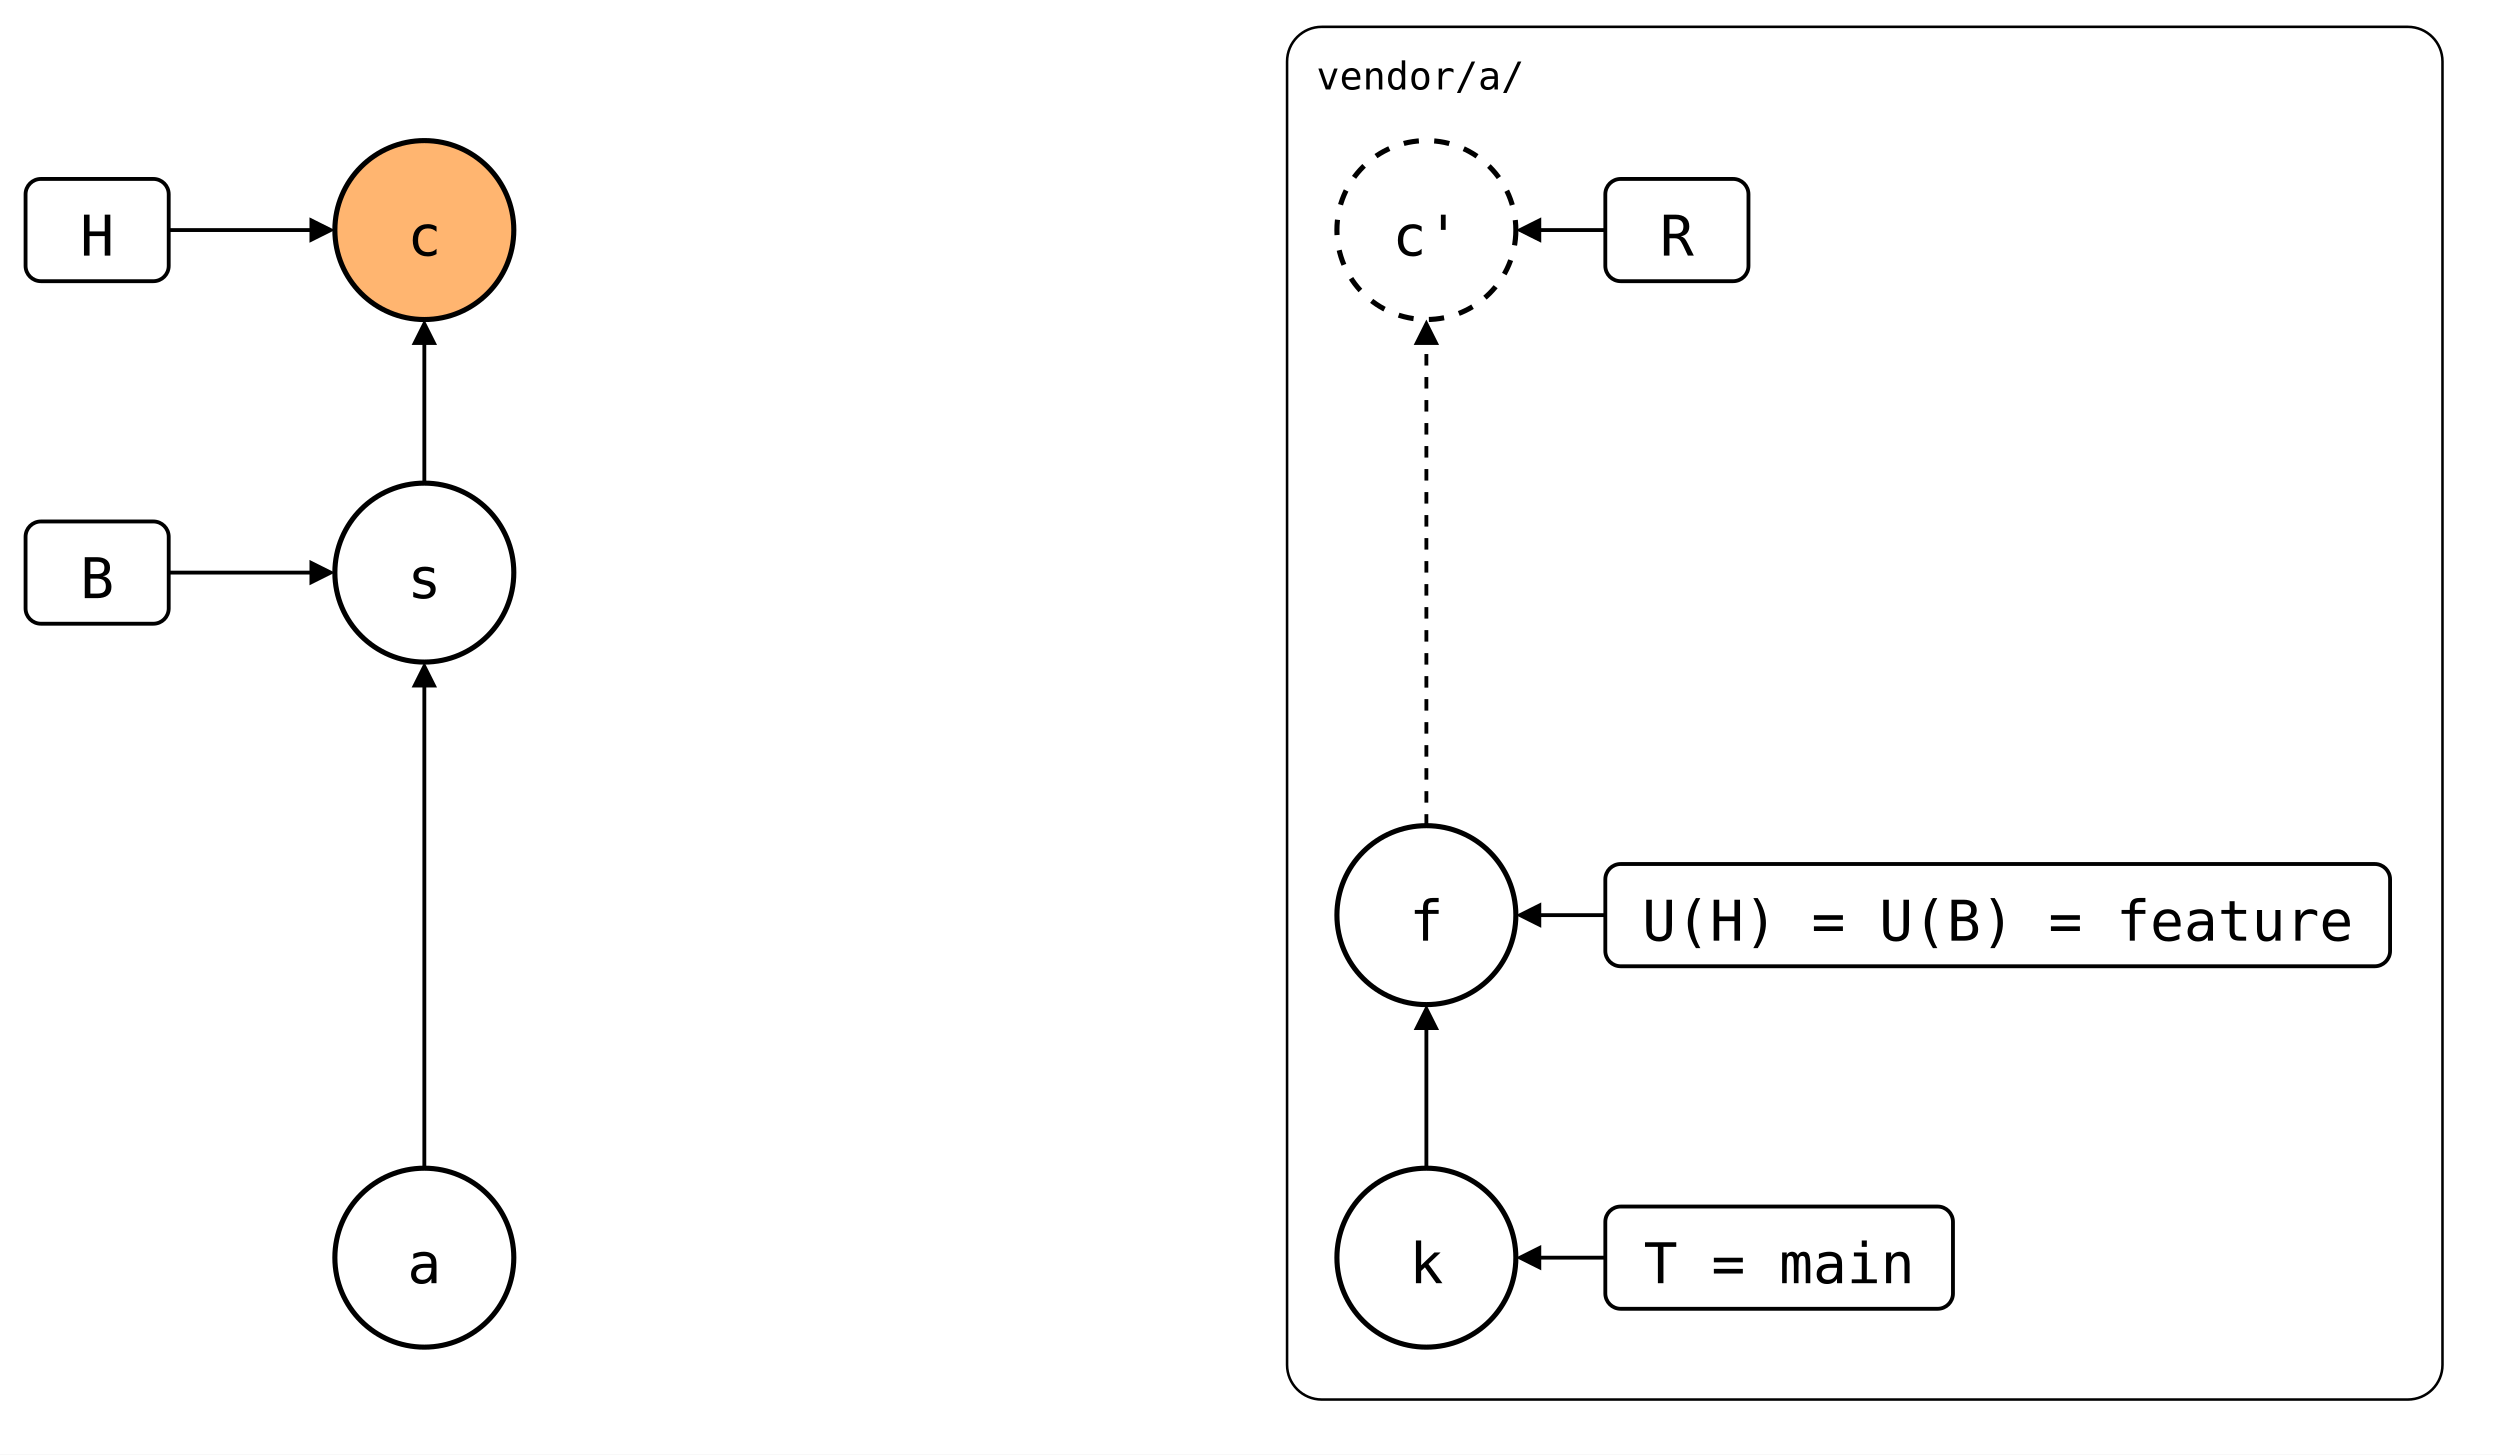
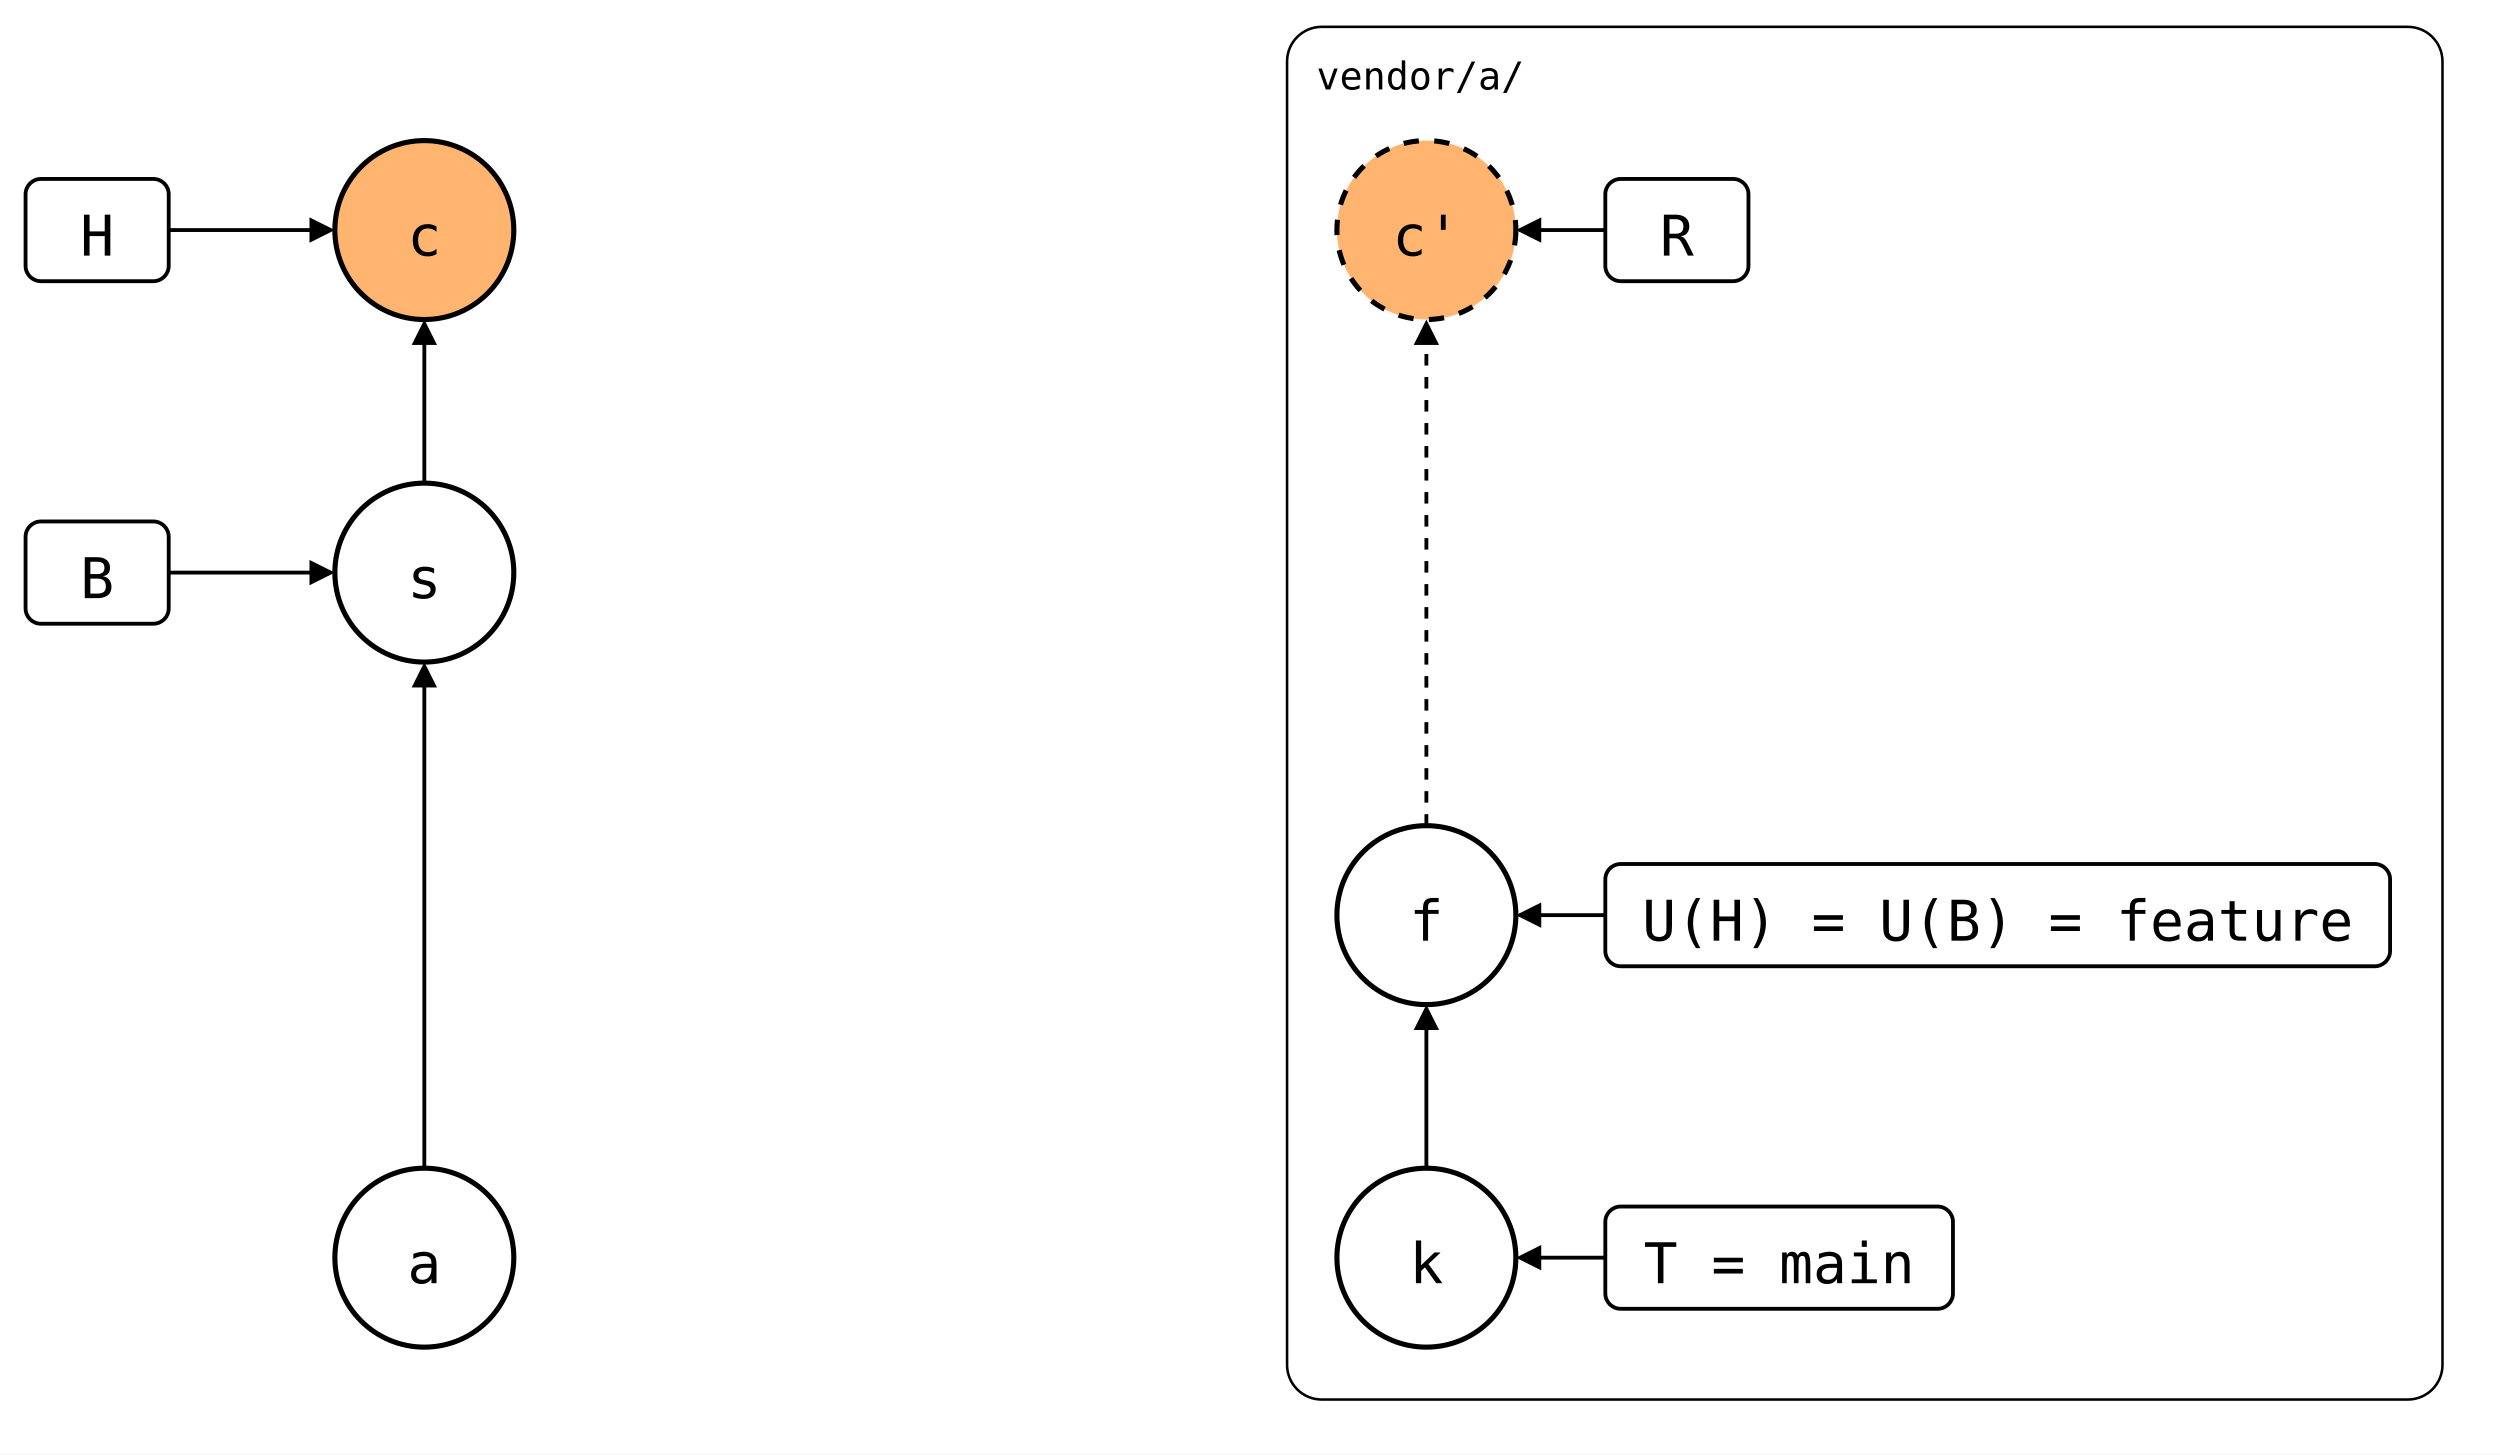
- <svg xmlns="http://www.w3.org/2000/svg" style="background: #ffffff; background-color: light-dark(#ffffff, #121212); color-scheme: light dark;" version="1.1" width="978px" height="569px" viewBox="0 0 978 569" id="ge-svg-Hfjc3lUj-vU4xKBdxjKb" content="&lt;mxfile host=&quot;Electron&quot;&gt;&#10;  &lt;diagram name=&quot;squash-merged-pull&quot; id=&quot;squash-merged-pull&quot;&gt;&#10;    &lt;mxGraphModel grid=&quot;0&quot; gridSize=&quot;10&quot; guides=&quot;1&quot; tooltips=&quot;1&quot; connect=&quot;1&quot; arrows=&quot;1&quot; fold=&quot;0&quot; page=&quot;0&quot; pageScale=&quot;1&quot; pageWidth=&quot;850&quot; pageHeight=&quot;1100&quot; background=&quot;#ffffff&quot; math=&quot;0&quot; shadow=&quot;0&quot;&gt;&#10;      &lt;root&gt;&#10;        &lt;mxCell id=&quot;0&quot; /&gt;&#10;        &lt;mxCell id=&quot;1&quot; parent=&quot;0&quot; /&gt;&#10;        &lt;mxCell id=&quot;lane&quot; parent=&quot;1&quot; style=&quot;rounded=1;arcSize=3;fillColor=none;strokeWidth=1;fontSize=15;verticalAlign=top;align=left;spacingLeft=10;spacingTop=4;fontFamily=Roboto Mono,monospace;&quot; value=&quot;vendor/a/&quot; vertex=&quot;1&quot;&gt;&#10;          &lt;mxGeometry height=&quot;537&quot; width=&quot;452&quot; x=&quot;601&quot; y=&quot;29&quot; as=&quot;geometry&quot; /&gt;&#10;        &lt;/mxCell&gt;&#10;        &lt;mxCell id=&quot;a&quot; parent=&quot;1&quot; style=&quot;ellipse;aspect=fixed;strokeWidth=2;fontSize=22;fontFamily=Roboto Mono,monospace;&quot; value=&quot;a&quot; vertex=&quot;1&quot;&gt;&#10;          &lt;mxGeometry height=&quot;70&quot; width=&quot;70&quot; x=&quot;229&quot; y=&quot;476&quot; as=&quot;geometry&quot; /&gt;&#10;        &lt;/mxCell&gt;&#10;        &lt;mxCell id=&quot;s&quot; parent=&quot;1&quot; style=&quot;ellipse;aspect=fixed;strokeWidth=2;fontSize=22;fontFamily=Roboto Mono,monospace;&quot; value=&quot;s&quot; vertex=&quot;1&quot;&gt;&#10;          &lt;mxGeometry height=&quot;70&quot; width=&quot;70&quot; x=&quot;229&quot; y=&quot;208&quot; as=&quot;geometry&quot; /&gt;&#10;        &lt;/mxCell&gt;&#10;        &lt;mxCell id=&quot;c&quot; parent=&quot;1&quot; style=&quot;ellipse;aspect=fixed;strokeWidth=2;fontSize=22;fontFamily=Roboto Mono,monospace;fillColor=#FFB570;&quot; value=&quot;c&quot; vertex=&quot;1&quot;&gt;&#10;          &lt;mxGeometry height=&quot;70&quot; width=&quot;70&quot; x=&quot;229&quot; y=&quot;74&quot; as=&quot;geometry&quot; /&gt;&#10;        &lt;/mxCell&gt;&#10;        &lt;mxCell id=&quot;k&quot; parent=&quot;1&quot; style=&quot;ellipse;aspect=fixed;strokeWidth=2;fontSize=22;fontFamily=Roboto Mono,monospace;&quot; value=&quot;k&quot; vertex=&quot;1&quot;&gt;&#10;          &lt;mxGeometry height=&quot;70&quot; width=&quot;70&quot; x=&quot;621&quot; y=&quot;476&quot; as=&quot;geometry&quot; /&gt;&#10;        &lt;/mxCell&gt;&#10;        &lt;mxCell id=&quot;f&quot; parent=&quot;1&quot; style=&quot;ellipse;aspect=fixed;strokeWidth=2;fontSize=22;fontFamily=Roboto Mono,monospace;&quot; value=&quot;f&quot; vertex=&quot;1&quot;&gt;&#10;          &lt;mxGeometry height=&quot;70&quot; width=&quot;70&quot; x=&quot;621&quot; y=&quot;342&quot; as=&quot;geometry&quot; /&gt;&#10;        &lt;/mxCell&gt;&#10;        &lt;mxCell id=&quot;c_&quot; parent=&quot;1&quot; style=&quot;ellipse;aspect=fixed;strokeWidth=2;fontSize=22;fontFamily=Roboto Mono,monospace;dashed=1;&quot; value=&quot;c&amp;#39;&quot; vertex=&quot;1&quot;&gt;&#10;          &lt;mxGeometry height=&quot;70&quot; width=&quot;70&quot; x=&quot;621&quot; y=&quot;74&quot; as=&quot;geometry&quot; /&gt;&#10;        &lt;/mxCell&gt;&#10;        &lt;mxCell id=&quot;box0&quot; parent=&quot;1&quot; style=&quot;rounded=1;strokeWidth=1.5;fontSize=22;fontFamily=Roboto Mono,monospace;&quot; value=&quot;H&quot; vertex=&quot;1&quot;&gt;&#10;          &lt;mxGeometry height=&quot;40&quot; width=&quot;56&quot; x=&quot;108&quot; y=&quot;89&quot; as=&quot;geometry&quot; /&gt;&#10;        &lt;/mxCell&gt;&#10;        &lt;mxCell id=&quot;e0&quot; edge=&quot;1&quot; parent=&quot;1&quot; source=&quot;box0&quot; style=&quot;endArrow=block;endFill=1;html=1;strokeWidth=1.5;rounded=0;&quot; target=&quot;c&quot;&gt;&#10;          &lt;mxGeometry relative=&quot;1&quot; as=&quot;geometry&quot; /&gt;&#10;        &lt;/mxCell&gt;&#10;        &lt;mxCell id=&quot;box1&quot; parent=&quot;1&quot; style=&quot;rounded=1;strokeWidth=1.5;fontSize=22;fontFamily=Roboto Mono,monospace;&quot; value=&quot;B&quot; vertex=&quot;1&quot;&gt;&#10;          &lt;mxGeometry height=&quot;40&quot; width=&quot;56&quot; x=&quot;108&quot; y=&quot;223&quot; as=&quot;geometry&quot; /&gt;&#10;        &lt;/mxCell&gt;&#10;        &lt;mxCell id=&quot;e1&quot; edge=&quot;1&quot; parent=&quot;1&quot; source=&quot;box1&quot; style=&quot;endArrow=block;endFill=1;html=1;strokeWidth=1.5;rounded=0;&quot; target=&quot;s&quot;&gt;&#10;          &lt;mxGeometry relative=&quot;1&quot; as=&quot;geometry&quot; /&gt;&#10;        &lt;/mxCell&gt;&#10;        &lt;mxCell id=&quot;box2&quot; parent=&quot;1&quot; style=&quot;rounded=1;strokeWidth=1.5;fontSize=22;fontFamily=Roboto Mono,monospace;&quot; value=&quot;T = main&quot; vertex=&quot;1&quot;&gt;&#10;          &lt;mxGeometry height=&quot;40&quot; width=&quot;136&quot; x=&quot;726&quot; y=&quot;491&quot; as=&quot;geometry&quot; /&gt;&#10;        &lt;/mxCell&gt;&#10;        &lt;mxCell id=&quot;e2&quot; edge=&quot;1&quot; parent=&quot;1&quot; source=&quot;box2&quot; style=&quot;endArrow=block;endFill=1;html=1;strokeWidth=1.5;rounded=0;&quot; target=&quot;k&quot;&gt;&#10;          &lt;mxGeometry relative=&quot;1&quot; as=&quot;geometry&quot; /&gt;&#10;        &lt;/mxCell&gt;&#10;        &lt;mxCell id=&quot;box3&quot; parent=&quot;1&quot; style=&quot;rounded=1;strokeWidth=1.5;fontSize=22;fontFamily=Roboto Mono,monospace;&quot; value=&quot;U(H) = U(B) = feature&quot; vertex=&quot;1&quot;&gt;&#10;          &lt;mxGeometry height=&quot;40&quot; width=&quot;307&quot; x=&quot;726&quot; y=&quot;357&quot; as=&quot;geometry&quot; /&gt;&#10;        &lt;/mxCell&gt;&#10;        &lt;mxCell id=&quot;e3&quot; edge=&quot;1&quot; parent=&quot;1&quot; source=&quot;box3&quot; style=&quot;endArrow=block;endFill=1;html=1;strokeWidth=1.5;rounded=0;&quot; target=&quot;f&quot;&gt;&#10;          &lt;mxGeometry relative=&quot;1&quot; as=&quot;geometry&quot; /&gt;&#10;        &lt;/mxCell&gt;&#10;        &lt;mxCell id=&quot;box4&quot; parent=&quot;1&quot; style=&quot;rounded=1;strokeWidth=1.5;fontSize=22;fontFamily=Roboto Mono,monospace;&quot; value=&quot;R&quot; vertex=&quot;1&quot;&gt;&#10;          &lt;mxGeometry height=&quot;40&quot; width=&quot;56&quot; x=&quot;726&quot; y=&quot;89&quot; as=&quot;geometry&quot; /&gt;&#10;        &lt;/mxCell&gt;&#10;        &lt;mxCell id=&quot;e4&quot; edge=&quot;1&quot; parent=&quot;1&quot; source=&quot;box4&quot; style=&quot;endArrow=block;endFill=1;html=1;strokeWidth=1.5;rounded=0;&quot; target=&quot;c_&quot;&gt;&#10;          &lt;mxGeometry relative=&quot;1&quot; as=&quot;geometry&quot; /&gt;&#10;        &lt;/mxCell&gt;&#10;        &lt;mxCell id=&quot;e5&quot; edge=&quot;1&quot; parent=&quot;1&quot; source=&quot;a&quot; style=&quot;endArrow=block;endFill=1;html=1;strokeWidth=1.5;rounded=0;&quot; target=&quot;s&quot;&gt;&#10;          &lt;mxGeometry relative=&quot;1&quot; as=&quot;geometry&quot; /&gt;&#10;        &lt;/mxCell&gt;&#10;        &lt;mxCell id=&quot;e6&quot; edge=&quot;1&quot; parent=&quot;1&quot; source=&quot;s&quot; style=&quot;endArrow=block;endFill=1;html=1;strokeWidth=1.5;rounded=0;&quot; target=&quot;c&quot;&gt;&#10;          &lt;mxGeometry relative=&quot;1&quot; as=&quot;geometry&quot; /&gt;&#10;        &lt;/mxCell&gt;&#10;        &lt;mxCell id=&quot;e7&quot; edge=&quot;1&quot; parent=&quot;1&quot; source=&quot;k&quot; style=&quot;endArrow=block;endFill=1;html=1;strokeWidth=1.5;rounded=0;&quot; target=&quot;f&quot;&gt;&#10;          &lt;mxGeometry relative=&quot;1&quot; as=&quot;geometry&quot; /&gt;&#10;        &lt;/mxCell&gt;&#10;        &lt;mxCell id=&quot;e8&quot; edge=&quot;1&quot; parent=&quot;1&quot; source=&quot;f&quot; style=&quot;endArrow=block;endFill=1;html=1;strokeWidth=1.5;rounded=0;dashed=1;&quot; target=&quot;c_&quot;&gt;&#10;          &lt;mxGeometry relative=&quot;1&quot; as=&quot;geometry&quot; /&gt;&#10;        &lt;/mxCell&gt;&#10;      &lt;/root&gt;&#10;    &lt;/mxGraphModel&gt;&#10;  &lt;/diagram&gt;&#10;&lt;/mxfile&gt;&#10;">
-   <style type="text/css">@supports (color: light-dark(#000, #fff)) { #ge-svg-Hfjc3lUj-vU4xKBdxjKb { --ge-adaptive-bg: light-dark(#ffffff, var(--ge-dark-color, #121212)); } }</style>
+ <svg xmlns="http://www.w3.org/2000/svg" style="background: #ffffff; background-color: light-dark(#ffffff, #121212); color-scheme: light dark;" version="1.1" width="978px" height="569px" viewBox="0 0 978 569" id="ge-svg-wSOzeOpLmrL2bo-qZ2MO" content="&lt;mxfile host=&quot;Electron&quot;&gt;&#10;  &lt;diagram name=&quot;squash-merged-pull&quot; id=&quot;squash-merged-pull&quot;&gt;&#10;    &lt;mxGraphModel grid=&quot;0&quot; gridSize=&quot;10&quot; guides=&quot;1&quot; tooltips=&quot;1&quot; connect=&quot;1&quot; arrows=&quot;1&quot; fold=&quot;0&quot; page=&quot;0&quot; pageScale=&quot;1&quot; pageWidth=&quot;850&quot; pageHeight=&quot;1100&quot; background=&quot;#ffffff&quot; math=&quot;0&quot; shadow=&quot;0&quot;&gt;&#10;      &lt;root&gt;&#10;        &lt;mxCell id=&quot;0&quot; /&gt;&#10;        &lt;mxCell id=&quot;1&quot; parent=&quot;0&quot; /&gt;&#10;        &lt;mxCell id=&quot;lane&quot; parent=&quot;1&quot; style=&quot;rounded=1;arcSize=3;fillColor=none;strokeWidth=1;fontSize=15;verticalAlign=top;align=left;spacingLeft=10;spacingTop=4;fontFamily=Roboto Mono,monospace;&quot; value=&quot;vendor/a/&quot; vertex=&quot;1&quot;&gt;&#10;          &lt;mxGeometry height=&quot;537&quot; width=&quot;452&quot; x=&quot;601&quot; y=&quot;29&quot; as=&quot;geometry&quot; /&gt;&#10;        &lt;/mxCell&gt;&#10;        &lt;mxCell id=&quot;a&quot; parent=&quot;1&quot; style=&quot;ellipse;aspect=fixed;strokeWidth=2;fontSize=22;fontFamily=Roboto Mono,monospace;&quot; value=&quot;a&quot; vertex=&quot;1&quot;&gt;&#10;          &lt;mxGeometry height=&quot;70&quot; width=&quot;70&quot; x=&quot;229&quot; y=&quot;476&quot; as=&quot;geometry&quot; /&gt;&#10;        &lt;/mxCell&gt;&#10;        &lt;mxCell id=&quot;s&quot; parent=&quot;1&quot; style=&quot;ellipse;aspect=fixed;strokeWidth=2;fontSize=22;fontFamily=Roboto Mono,monospace;&quot; value=&quot;s&quot; vertex=&quot;1&quot;&gt;&#10;          &lt;mxGeometry height=&quot;70&quot; width=&quot;70&quot; x=&quot;229&quot; y=&quot;208&quot; as=&quot;geometry&quot; /&gt;&#10;        &lt;/mxCell&gt;&#10;        &lt;mxCell id=&quot;c&quot; parent=&quot;1&quot; style=&quot;ellipse;aspect=fixed;strokeWidth=2;fontSize=22;fontFamily=Roboto Mono,monospace;fillColor=#FFB570;&quot; value=&quot;c&quot; vertex=&quot;1&quot;&gt;&#10;          &lt;mxGeometry height=&quot;70&quot; width=&quot;70&quot; x=&quot;229&quot; y=&quot;74&quot; as=&quot;geometry&quot; /&gt;&#10;        &lt;/mxCell&gt;&#10;        &lt;mxCell id=&quot;k&quot; parent=&quot;1&quot; style=&quot;ellipse;aspect=fixed;strokeWidth=2;fontSize=22;fontFamily=Roboto Mono,monospace;&quot; value=&quot;k&quot; vertex=&quot;1&quot;&gt;&#10;          &lt;mxGeometry height=&quot;70&quot; width=&quot;70&quot; x=&quot;621&quot; y=&quot;476&quot; as=&quot;geometry&quot; /&gt;&#10;        &lt;/mxCell&gt;&#10;        &lt;mxCell id=&quot;f&quot; parent=&quot;1&quot; style=&quot;ellipse;aspect=fixed;strokeWidth=2;fontSize=22;fontFamily=Roboto Mono,monospace;&quot; value=&quot;f&quot; vertex=&quot;1&quot;&gt;&#10;          &lt;mxGeometry height=&quot;70&quot; width=&quot;70&quot; x=&quot;621&quot; y=&quot;342&quot; as=&quot;geometry&quot; /&gt;&#10;        &lt;/mxCell&gt;&#10;        &lt;mxCell id=&quot;c_&quot; parent=&quot;1&quot; style=&quot;ellipse;aspect=fixed;strokeWidth=2;fontSize=22;fontFamily=Roboto Mono,monospace;dashed=1;fillColor=#FFB570;&quot; value=&quot;c&amp;#39;&quot; vertex=&quot;1&quot;&gt;&#10;          &lt;mxGeometry height=&quot;70&quot; width=&quot;70&quot; x=&quot;621&quot; y=&quot;74&quot; as=&quot;geometry&quot; /&gt;&#10;        &lt;/mxCell&gt;&#10;        &lt;mxCell id=&quot;box0&quot; parent=&quot;1&quot; style=&quot;rounded=1;strokeWidth=1.5;fontSize=22;fontFamily=Roboto Mono,monospace;&quot; value=&quot;H&quot; vertex=&quot;1&quot;&gt;&#10;          &lt;mxGeometry height=&quot;40&quot; width=&quot;56&quot; x=&quot;108&quot; y=&quot;89&quot; as=&quot;geometry&quot; /&gt;&#10;        &lt;/mxCell&gt;&#10;        &lt;mxCell id=&quot;e0&quot; edge=&quot;1&quot; parent=&quot;1&quot; source=&quot;box0&quot; style=&quot;endArrow=block;endFill=1;html=1;strokeWidth=1.5;rounded=0;&quot; target=&quot;c&quot;&gt;&#10;          &lt;mxGeometry relative=&quot;1&quot; as=&quot;geometry&quot; /&gt;&#10;        &lt;/mxCell&gt;&#10;        &lt;mxCell id=&quot;box1&quot; parent=&quot;1&quot; style=&quot;rounded=1;strokeWidth=1.5;fontSize=22;fontFamily=Roboto Mono,monospace;&quot; value=&quot;B&quot; vertex=&quot;1&quot;&gt;&#10;          &lt;mxGeometry height=&quot;40&quot; width=&quot;56&quot; x=&quot;108&quot; y=&quot;223&quot; as=&quot;geometry&quot; /&gt;&#10;        &lt;/mxCell&gt;&#10;        &lt;mxCell id=&quot;e1&quot; edge=&quot;1&quot; parent=&quot;1&quot; source=&quot;box1&quot; style=&quot;endArrow=block;endFill=1;html=1;strokeWidth=1.5;rounded=0;&quot; target=&quot;s&quot;&gt;&#10;          &lt;mxGeometry relative=&quot;1&quot; as=&quot;geometry&quot; /&gt;&#10;        &lt;/mxCell&gt;&#10;        &lt;mxCell id=&quot;box2&quot; parent=&quot;1&quot; style=&quot;rounded=1;strokeWidth=1.5;fontSize=22;fontFamily=Roboto Mono,monospace;&quot; value=&quot;T = main&quot; vertex=&quot;1&quot;&gt;&#10;          &lt;mxGeometry height=&quot;40&quot; width=&quot;136&quot; x=&quot;726&quot; y=&quot;491&quot; as=&quot;geometry&quot; /&gt;&#10;        &lt;/mxCell&gt;&#10;        &lt;mxCell id=&quot;e2&quot; edge=&quot;1&quot; parent=&quot;1&quot; source=&quot;box2&quot; style=&quot;endArrow=block;endFill=1;html=1;strokeWidth=1.5;rounded=0;&quot; target=&quot;k&quot;&gt;&#10;          &lt;mxGeometry relative=&quot;1&quot; as=&quot;geometry&quot; /&gt;&#10;        &lt;/mxCell&gt;&#10;        &lt;mxCell id=&quot;box3&quot; parent=&quot;1&quot; style=&quot;rounded=1;strokeWidth=1.5;fontSize=22;fontFamily=Roboto Mono,monospace;&quot; value=&quot;U(H) = U(B) = feature&quot; vertex=&quot;1&quot;&gt;&#10;          &lt;mxGeometry height=&quot;40&quot; width=&quot;307&quot; x=&quot;726&quot; y=&quot;357&quot; as=&quot;geometry&quot; /&gt;&#10;        &lt;/mxCell&gt;&#10;        &lt;mxCell id=&quot;e3&quot; edge=&quot;1&quot; parent=&quot;1&quot; source=&quot;box3&quot; style=&quot;endArrow=block;endFill=1;html=1;strokeWidth=1.5;rounded=0;&quot; target=&quot;f&quot;&gt;&#10;          &lt;mxGeometry relative=&quot;1&quot; as=&quot;geometry&quot; /&gt;&#10;        &lt;/mxCell&gt;&#10;        &lt;mxCell id=&quot;box4&quot; parent=&quot;1&quot; style=&quot;rounded=1;strokeWidth=1.5;fontSize=22;fontFamily=Roboto Mono,monospace;&quot; value=&quot;R&quot; vertex=&quot;1&quot;&gt;&#10;          &lt;mxGeometry height=&quot;40&quot; width=&quot;56&quot; x=&quot;726&quot; y=&quot;89&quot; as=&quot;geometry&quot; /&gt;&#10;        &lt;/mxCell&gt;&#10;        &lt;mxCell id=&quot;e4&quot; edge=&quot;1&quot; parent=&quot;1&quot; source=&quot;box4&quot; style=&quot;endArrow=block;endFill=1;html=1;strokeWidth=1.5;rounded=0;&quot; target=&quot;c_&quot;&gt;&#10;          &lt;mxGeometry relative=&quot;1&quot; as=&quot;geometry&quot; /&gt;&#10;        &lt;/mxCell&gt;&#10;        &lt;mxCell id=&quot;e5&quot; edge=&quot;1&quot; parent=&quot;1&quot; source=&quot;a&quot; style=&quot;endArrow=block;endFill=1;html=1;strokeWidth=1.5;rounded=0;&quot; target=&quot;s&quot;&gt;&#10;          &lt;mxGeometry relative=&quot;1&quot; as=&quot;geometry&quot; /&gt;&#10;        &lt;/mxCell&gt;&#10;        &lt;mxCell id=&quot;e6&quot; edge=&quot;1&quot; parent=&quot;1&quot; source=&quot;s&quot; style=&quot;endArrow=block;endFill=1;html=1;strokeWidth=1.5;rounded=0;&quot; target=&quot;c&quot;&gt;&#10;          &lt;mxGeometry relative=&quot;1&quot; as=&quot;geometry&quot; /&gt;&#10;        &lt;/mxCell&gt;&#10;        &lt;mxCell id=&quot;e7&quot; edge=&quot;1&quot; parent=&quot;1&quot; source=&quot;k&quot; style=&quot;endArrow=block;endFill=1;html=1;strokeWidth=1.5;rounded=0;&quot; target=&quot;f&quot;&gt;&#10;          &lt;mxGeometry relative=&quot;1&quot; as=&quot;geometry&quot; /&gt;&#10;        &lt;/mxCell&gt;&#10;        &lt;mxCell id=&quot;e8&quot; edge=&quot;1&quot; parent=&quot;1&quot; source=&quot;f&quot; style=&quot;endArrow=block;endFill=1;html=1;strokeWidth=1.5;rounded=0;dashed=1;&quot; target=&quot;c_&quot;&gt;&#10;          &lt;mxGeometry relative=&quot;1&quot; as=&quot;geometry&quot; /&gt;&#10;        &lt;/mxCell&gt;&#10;      &lt;/root&gt;&#10;    &lt;/mxGraphModel&gt;&#10;  &lt;/diagram&gt;&#10;&lt;/mxfile&gt;&#10;">
+   <style type="text/css">@supports (color: light-dark(#000, #fff)) { #ge-svg-wSOzeOpLmrL2bo-qZ2MO { --ge-adaptive-bg: light-dark(#ffffff, var(--ge-dark-color, #121212)); } }</style>
  <defs />
  <rect fill="#ffffff" width="100%" height="100%" x="0" y="0" style="fill: light-dark(rgb(255, 255, 255), rgb(18, 18, 18));" />
  <g>
    <g data-cell-id="0">
      <g data-cell-id="1">
        <g data-cell-id="lane">
          <g transform="translate(0.5,0.5)">
            <rect x="503" y="10" width="452" height="537" rx="13.56" ry="13.56" fill="none" stroke="#000000" pointer-events="all" style="stroke: light-dark(rgb(0, 0, 0), rgb(255, 255, 255));" />
          </g>
          <g>
            <g fill="#000000" font-family="'Roboto Mono', monospace" text-anchor="start" font-size="15px" style="fill: light-dark(rgb(0, 0, 0), rgb(255, 255, 255));">
              <text x="515" y="35">vendor/a/</text>
            </g>
          </g>
        </g>
        <g data-cell-id="a">
          <g>
            <ellipse cx="166" cy="492" rx="35" ry="35" fill="#ffffff" stroke="#000000" stroke-width="2" pointer-events="all" style="fill: var(--ge-adaptive-bg, #ffffff); stroke: light-dark(rgb(0, 0, 0), rgb(255, 255, 255));" />
          </g>
          <g>
            <g fill="#000000" font-family="'Roboto Mono', monospace" text-anchor="middle" font-size="22px" style="fill: light-dark(rgb(0, 0, 0), rgb(255, 255, 255));">
              <text x="166" y="502">a</text>
            </g>
          </g>
        </g>
        <g data-cell-id="s">
          <g>
            <ellipse cx="166" cy="224" rx="35" ry="35" fill="#ffffff" stroke="#000000" stroke-width="2" pointer-events="all" style="fill: var(--ge-adaptive-bg, #ffffff); stroke: light-dark(rgb(0, 0, 0), rgb(255, 255, 255));" />
          </g>
          <g>
            <g fill="#000000" font-family="'Roboto Mono', monospace" text-anchor="middle" font-size="22px" style="fill: light-dark(rgb(0, 0, 0), rgb(255, 255, 255));">
              <text x="166" y="234">s</text>
            </g>
          </g>
        </g>
        <g data-cell-id="c">
          <g>
            <ellipse cx="166" cy="90" rx="35" ry="35" fill="#ffb570" stroke="#000000" stroke-width="2" pointer-events="all" style="fill: light-dark(rgb(255, 181, 112), rgb(126, 63, 3)); stroke: light-dark(rgb(0, 0, 0), rgb(255, 255, 255));" />
          </g>
          <g>
            <g fill="#000000" font-family="'Roboto Mono', monospace" text-anchor="middle" font-size="22px" style="fill: light-dark(rgb(0, 0, 0), rgb(255, 255, 255));">
              <text x="166" y="100">c</text>
            </g>
          </g>
        </g>
        <g data-cell-id="k">
          <g>
            <ellipse cx="558" cy="492" rx="35" ry="35" fill="#ffffff" stroke="#000000" stroke-width="2" pointer-events="all" style="fill: var(--ge-adaptive-bg, #ffffff); stroke: light-dark(rgb(0, 0, 0), rgb(255, 255, 255));" />
          </g>
          <g>
            <g fill="#000000" font-family="'Roboto Mono', monospace" text-anchor="middle" font-size="22px" style="fill: light-dark(rgb(0, 0, 0), rgb(255, 255, 255));">
              <text x="558" y="502">k</text>
            </g>
          </g>
        </g>
        <g data-cell-id="f">
          <g>
            <ellipse cx="558" cy="358" rx="35" ry="35" fill="#ffffff" stroke="#000000" stroke-width="2" pointer-events="all" style="fill: var(--ge-adaptive-bg, #ffffff); stroke: light-dark(rgb(0, 0, 0), rgb(255, 255, 255));" />
          </g>
          <g>
            <g fill="#000000" font-family="'Roboto Mono', monospace" text-anchor="middle" font-size="22px" style="fill: light-dark(rgb(0, 0, 0), rgb(255, 255, 255));">
              <text x="558" y="368">f</text>
            </g>
          </g>
        </g>
        <g data-cell-id="c_">
          <g>
-             <ellipse cx="558" cy="90" rx="35" ry="35" fill="#ffffff" stroke="#000000" stroke-width="2" stroke-dasharray="6 6" pointer-events="all" style="fill: var(--ge-adaptive-bg, #ffffff); stroke: light-dark(rgb(0, 0, 0), rgb(255, 255, 255));" />
+             <ellipse cx="558" cy="90" rx="35" ry="35" fill="#ffb570" stroke="#000000" stroke-width="2" stroke-dasharray="6 6" pointer-events="all" style="fill: light-dark(rgb(255, 181, 112), rgb(126, 63, 3)); stroke: light-dark(rgb(0, 0, 0), rgb(255, 255, 255));" />
          </g>
          <g>
            <g fill="#000000" font-family="'Roboto Mono', monospace" text-anchor="middle" font-size="22px" style="fill: light-dark(rgb(0, 0, 0), rgb(255, 255, 255));">
              <text x="558" y="100">c'</text>
            </g>
          </g>
        </g>
        <g data-cell-id="box0">
          <g>
            <rect x="10" y="70" width="56" height="40" rx="6" ry="6" fill="#ffffff" stroke="#000000" stroke-width="1.5" pointer-events="all" style="fill: var(--ge-adaptive-bg, #ffffff); stroke: light-dark(rgb(0, 0, 0), rgb(255, 255, 255));" />
          </g>
          <g>
            <g fill="#000000" font-family="'Roboto Mono', monospace" text-anchor="middle" font-size="22px" style="fill: light-dark(rgb(0, 0, 0), rgb(255, 255, 255));">
              <text x="38" y="100">H</text>
            </g>
          </g>
        </g>
        <g data-cell-id="e0">
          <g>
            <path d="M 66 90 L 121.82 90" fill="none" stroke="#000000" stroke-width="1.5" stroke-miterlimit="10" pointer-events="stroke" style="stroke: light-dark(rgb(0, 0, 0), rgb(255, 255, 255));" />
            <path d="M 129.32 90 L 121.82 93.75 L 121.82 86.25 Z" fill="#000000" stroke="#000000" stroke-width="1.5" stroke-miterlimit="10" pointer-events="all" style="fill: light-dark(rgb(0, 0, 0), rgb(255, 255, 255)); stroke: light-dark(rgb(0, 0, 0), rgb(255, 255, 255));" />
          </g>
        </g>
        <g data-cell-id="box1">
          <g>
            <rect x="10" y="204" width="56" height="40" rx="6" ry="6" fill="#ffffff" stroke="#000000" stroke-width="1.5" pointer-events="all" style="fill: var(--ge-adaptive-bg, #ffffff); stroke: light-dark(rgb(0, 0, 0), rgb(255, 255, 255));" />
          </g>
          <g>
            <g fill="#000000" font-family="'Roboto Mono', monospace" text-anchor="middle" font-size="22px" style="fill: light-dark(rgb(0, 0, 0), rgb(255, 255, 255));">
              <text x="38" y="234">B</text>
            </g>
          </g>
        </g>
        <g data-cell-id="e1">
          <g>
            <path d="M 66 224 L 121.82 224" fill="none" stroke="#000000" stroke-width="1.5" stroke-miterlimit="10" pointer-events="stroke" style="stroke: light-dark(rgb(0, 0, 0), rgb(255, 255, 255));" />
            <path d="M 129.32 224 L 121.82 227.75 L 121.82 220.25 Z" fill="#000000" stroke="#000000" stroke-width="1.5" stroke-miterlimit="10" pointer-events="all" style="fill: light-dark(rgb(0, 0, 0), rgb(255, 255, 255)); stroke: light-dark(rgb(0, 0, 0), rgb(255, 255, 255));" />
          </g>
        </g>
        <g data-cell-id="box2">
          <g>
            <rect x="628" y="472" width="136" height="40" rx="6" ry="6" fill="#ffffff" stroke="#000000" stroke-width="1.5" pointer-events="all" style="fill: var(--ge-adaptive-bg, #ffffff); stroke: light-dark(rgb(0, 0, 0), rgb(255, 255, 255));" />
          </g>
          <g>
            <g fill="#000000" font-family="'Roboto Mono', monospace" text-anchor="middle" font-size="22px" style="fill: light-dark(rgb(0, 0, 0), rgb(255, 255, 255));">
              <text x="696" y="502">T = main</text>
            </g>
          </g>
        </g>
        <g data-cell-id="e2">
          <g>
            <path d="M 628 492 L 602.18 492" fill="none" stroke="#000000" stroke-width="1.5" stroke-miterlimit="10" pointer-events="stroke" style="stroke: light-dark(rgb(0, 0, 0), rgb(255, 255, 255));" />
            <path d="M 594.68 492 L 602.18 488.25 L 602.18 495.75 Z" fill="#000000" stroke="#000000" stroke-width="1.5" stroke-miterlimit="10" pointer-events="all" style="fill: light-dark(rgb(0, 0, 0), rgb(255, 255, 255)); stroke: light-dark(rgb(0, 0, 0), rgb(255, 255, 255));" />
          </g>
        </g>
        <g data-cell-id="box3">
          <g>
            <rect x="628" y="338" width="307" height="40" rx="6" ry="6" fill="#ffffff" stroke="#000000" stroke-width="1.5" pointer-events="all" style="fill: var(--ge-adaptive-bg, #ffffff); stroke: light-dark(rgb(0, 0, 0), rgb(255, 255, 255));" />
          </g>
          <g>
            <g fill="#000000" font-family="'Roboto Mono', monospace" text-anchor="middle" font-size="22px" style="fill: light-dark(rgb(0, 0, 0), rgb(255, 255, 255));">
              <text x="781.5" y="368">U(H) = U(B) = feature</text>
            </g>
          </g>
        </g>
        <g data-cell-id="e3">
          <g>
            <path d="M 628 358 L 602.18 358" fill="none" stroke="#000000" stroke-width="1.5" stroke-miterlimit="10" pointer-events="stroke" style="stroke: light-dark(rgb(0, 0, 0), rgb(255, 255, 255));" />
            <path d="M 594.68 358 L 602.18 354.25 L 602.18 361.75 Z" fill="#000000" stroke="#000000" stroke-width="1.5" stroke-miterlimit="10" pointer-events="all" style="fill: light-dark(rgb(0, 0, 0), rgb(255, 255, 255)); stroke: light-dark(rgb(0, 0, 0), rgb(255, 255, 255));" />
          </g>
        </g>
        <g data-cell-id="box4">
          <g>
            <rect x="628" y="70" width="56" height="40" rx="6" ry="6" fill="#ffffff" stroke="#000000" stroke-width="1.5" pointer-events="all" style="fill: var(--ge-adaptive-bg, #ffffff); stroke: light-dark(rgb(0, 0, 0), rgb(255, 255, 255));" />
          </g>
          <g>
            <g fill="#000000" font-family="'Roboto Mono', monospace" text-anchor="middle" font-size="22px" style="fill: light-dark(rgb(0, 0, 0), rgb(255, 255, 255));">
              <text x="656" y="100">R</text>
            </g>
          </g>
        </g>
        <g data-cell-id="e4">
          <g>
            <path d="M 628 90 L 602.18 90" fill="none" stroke="#000000" stroke-width="1.5" stroke-miterlimit="10" pointer-events="stroke" style="stroke: light-dark(rgb(0, 0, 0), rgb(255, 255, 255));" />
            <path d="M 594.68 90 L 602.18 86.25 L 602.18 93.75 Z" fill="#000000" stroke="#000000" stroke-width="1.5" stroke-miterlimit="10" pointer-events="all" style="fill: light-dark(rgb(0, 0, 0), rgb(255, 255, 255)); stroke: light-dark(rgb(0, 0, 0), rgb(255, 255, 255));" />
          </g>
        </g>
        <g data-cell-id="e5">
          <g>
            <path d="M 166 457 L 166 268.18" fill="none" stroke="#000000" stroke-width="1.5" stroke-miterlimit="10" pointer-events="stroke" style="stroke: light-dark(rgb(0, 0, 0), rgb(255, 255, 255));" />
            <path d="M 166 260.68 L 169.75 268.18 L 162.25 268.18 Z" fill="#000000" stroke="#000000" stroke-width="1.5" stroke-miterlimit="10" pointer-events="all" style="fill: light-dark(rgb(0, 0, 0), rgb(255, 255, 255)); stroke: light-dark(rgb(0, 0, 0), rgb(255, 255, 255));" />
          </g>
        </g>
        <g data-cell-id="e6">
          <g>
            <path d="M 166 189 L 166 134.18" fill="none" stroke="#000000" stroke-width="1.5" stroke-miterlimit="10" pointer-events="stroke" style="stroke: light-dark(rgb(0, 0, 0), rgb(255, 255, 255));" />
            <path d="M 166 126.68 L 169.75 134.18 L 162.25 134.18 Z" fill="#000000" stroke="#000000" stroke-width="1.5" stroke-miterlimit="10" pointer-events="all" style="fill: light-dark(rgb(0, 0, 0), rgb(255, 255, 255)); stroke: light-dark(rgb(0, 0, 0), rgb(255, 255, 255));" />
          </g>
        </g>
        <g data-cell-id="e7">
          <g>
            <path d="M 558 457 L 558 402.18" fill="none" stroke="#000000" stroke-width="1.5" stroke-miterlimit="10" pointer-events="stroke" style="stroke: light-dark(rgb(0, 0, 0), rgb(255, 255, 255));" />
            <path d="M 558 394.68 L 561.75 402.18 L 554.25 402.18 Z" fill="#000000" stroke="#000000" stroke-width="1.5" stroke-miterlimit="10" pointer-events="all" style="fill: light-dark(rgb(0, 0, 0), rgb(255, 255, 255)); stroke: light-dark(rgb(0, 0, 0), rgb(255, 255, 255));" />
          </g>
        </g>
        <g data-cell-id="e8">
          <g>
            <path d="M 558 323 L 558 134.18" fill="none" stroke="#000000" stroke-width="1.5" stroke-miterlimit="10" stroke-dasharray="4.5 4.5" pointer-events="stroke" style="stroke: light-dark(rgb(0, 0, 0), rgb(255, 255, 255));" />
            <path d="M 558 126.68 L 561.75 134.18 L 554.25 134.18 Z" fill="#000000" stroke="#000000" stroke-width="1.5" stroke-miterlimit="10" pointer-events="all" style="fill: light-dark(rgb(0, 0, 0), rgb(255, 255, 255)); stroke: light-dark(rgb(0, 0, 0), rgb(255, 255, 255));" />
          </g>
        </g>
      </g>
    </g>
  </g>
</svg>
